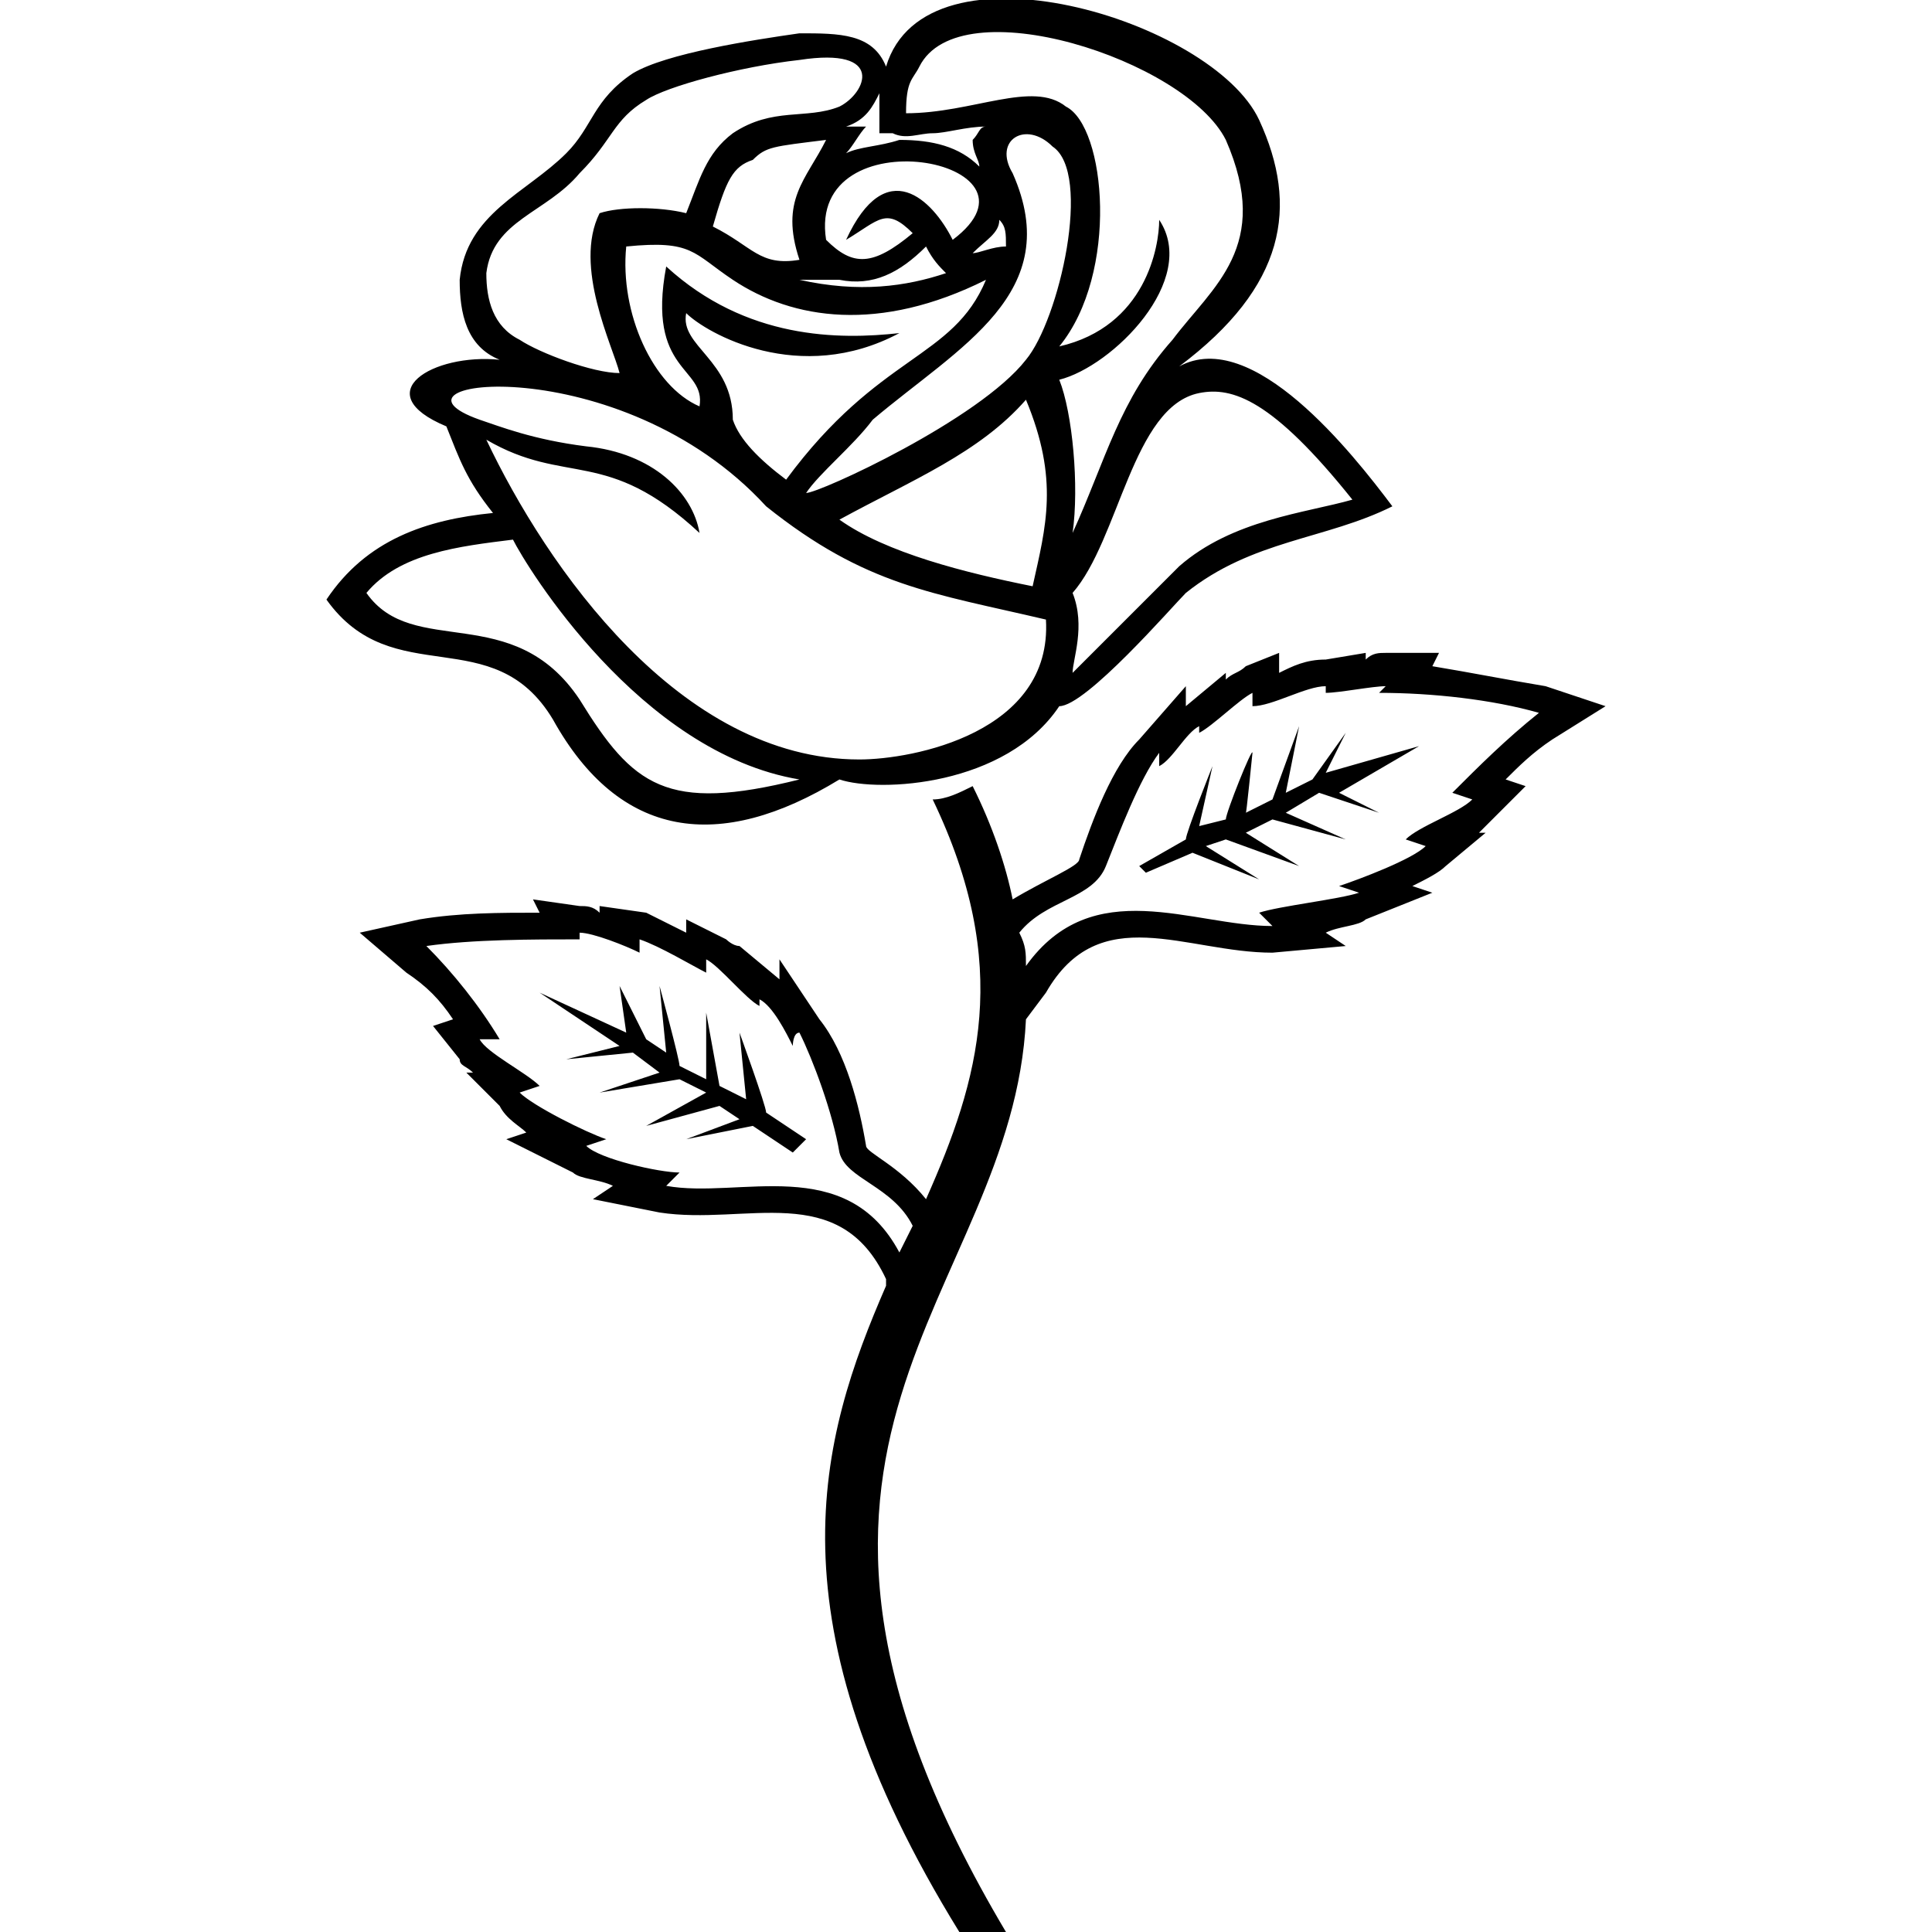
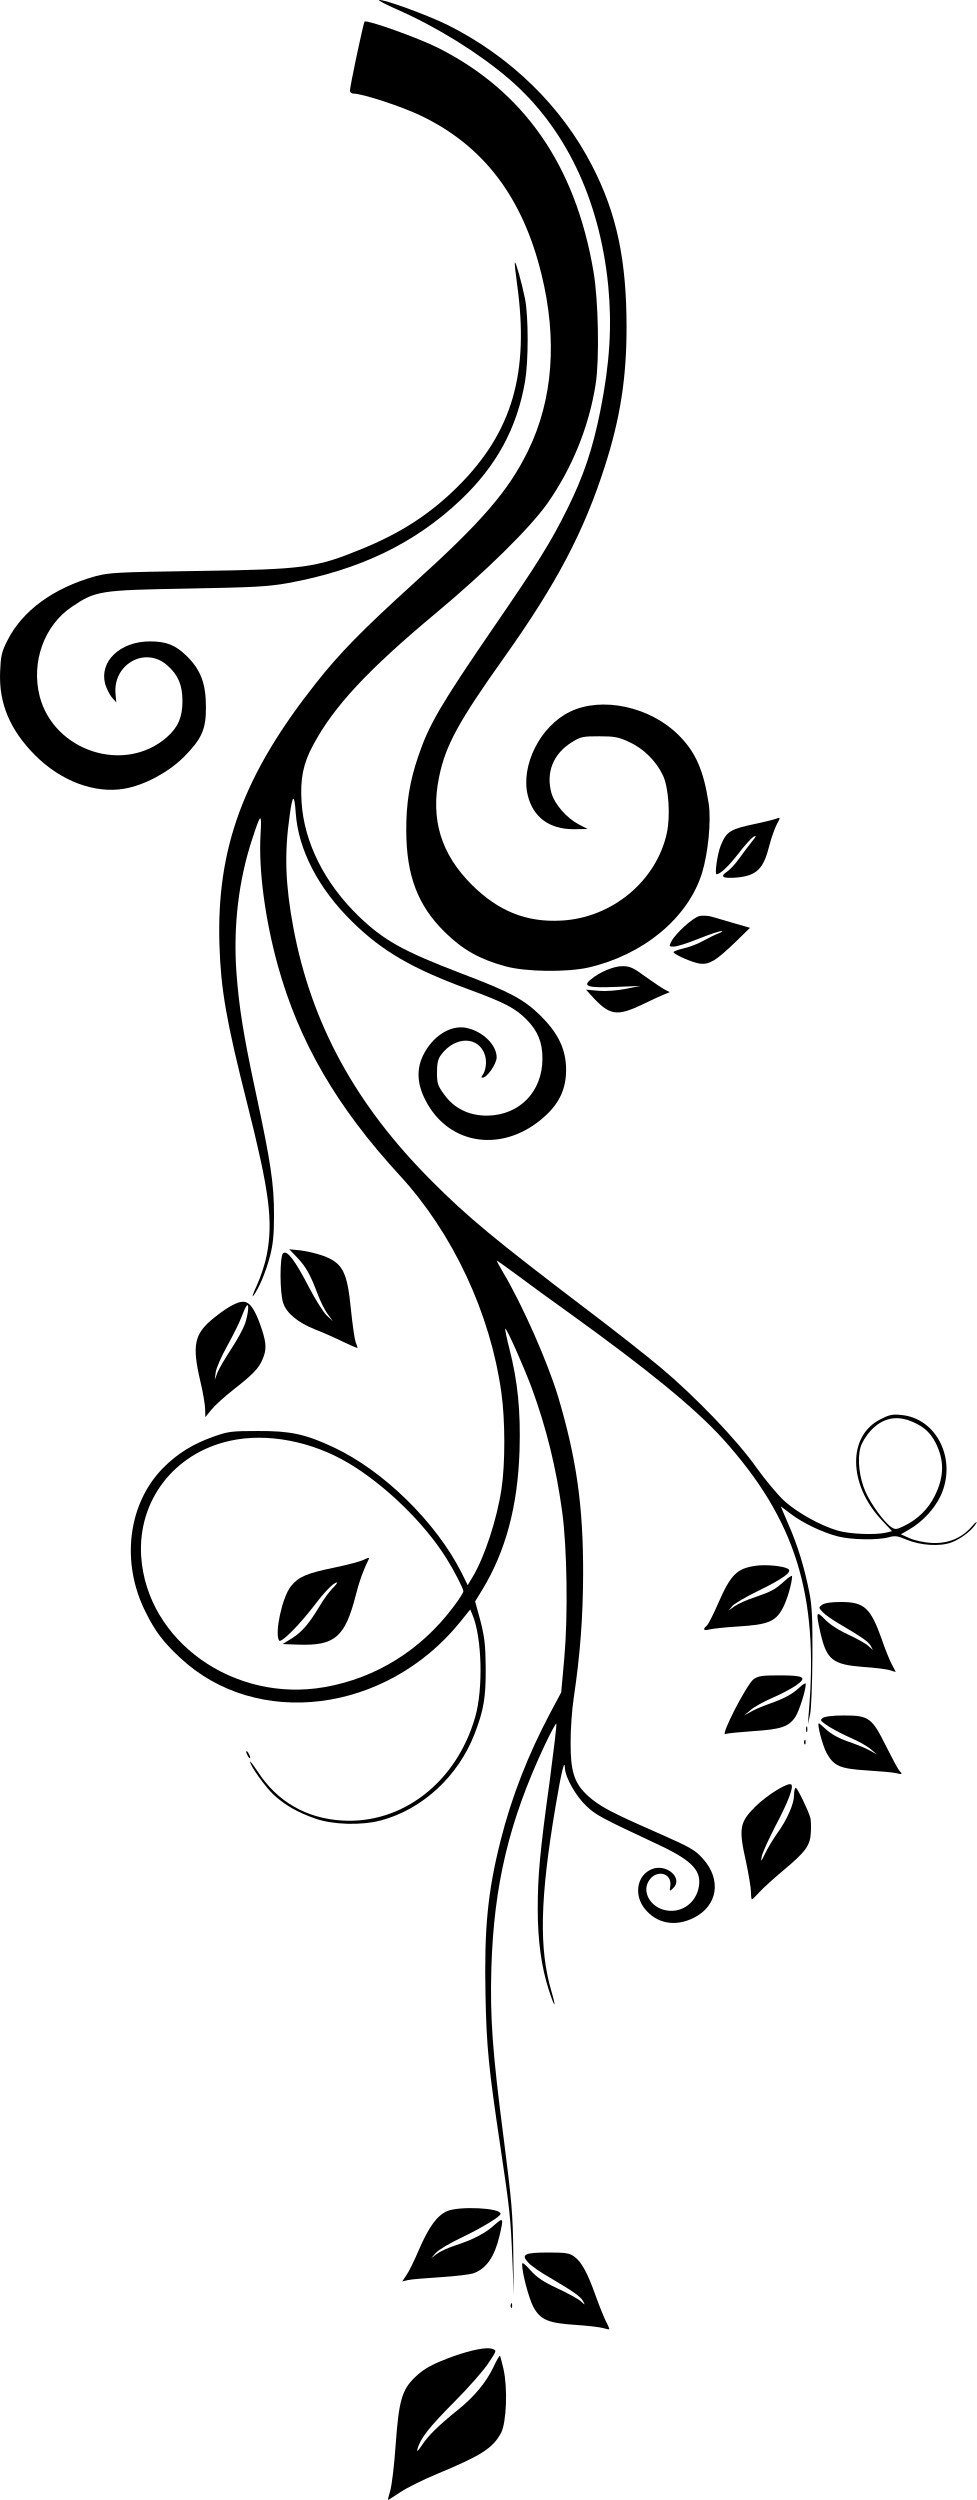
- <svg xmlns="http://www.w3.org/2000/svg" height="300px" width="300px" fill="#000000" xml:space="preserve" version="1.1" viewBox="0 0 192 290" x="0px" y="0px" fill-rule="evenodd" clip-rule="evenodd">
-   <path fill="currentColor" d="M77 117c-18,11 -33,9 -43,-9 -9,-15 -24,-4 -34,-18 6,-9 15,-12 25,-13 -4,-5 -5,-8 -7,-13 -12,-5 -2,-11 8,-10 -5,-2 -6,-7 -6,-12 1,-10 10,-13 16,-19 4,-4 4,-8 10,-12 5,-3 18,-5 25,-6 6,0 11,0 13,5 6,-20 49,-7 56,8 6,13 4,25 -12,37 11,-6 26,13 32,21 -10,5 -21,5 -31,13 -2,2 -15,17 -19,17 -8,12 -27,13 -33,11zm-38 -50c10,1 16,7 17,13 -14,-13 -20,-7 -32,-14 9,19 29,48 56,48 8,0 29,-4 28,-21 -17,-4 -27,-5 -42,-17 -22,-24 -60,-19 -43,-13 3,1 8,3 16,4zm48 -50c10,0 19,-5 24,-1 6,3 8,25 -1,36 13,-3 15,-15 15,-19 6,9 -7,22 -15,24 2,5 3,16 2,23 5,-11 7,-20 15,-29 6,-8 15,-14 8,-30 -6,-12 -40,-23 -46,-11 -1,2 -2,2 -2,7zm-10 61c7,5 19,8 29,10 2,-9 4,-16 -1,-28 -7,8 -17,12 -28,18zm26 -52c8,18 -8,26 -21,37 -3,4 -8,8 -10,11 2,0 26,-11 33,-20 5,-6 10,-28 4,-32 -4,-4 -9,-1 -6,4zm-59 30c-1,-4 -7,-16 -3,-24 3,-1 9,-1 13,0 2,-5 3,-9 7,-12 6,-4 11,-2 16,-4 4,-2 7,-9 -6,-7 -9,1 -20,4 -23,6 -5,3 -5,6 -10,11 -5,6 -13,7 -14,15 0,4 1,8 5,10 3,2 11,5 15,5zm68 33c2,5 0,10 0,12 0,0 5,-5 16,-16 8,-7 19,-8 26,-10 -12,-15 -18,-17 -23,-16 -10,2 -12,22 -19,30zm-106 0c7,10 22,1 32,16 8,13 13,17 33,12 -24,-4 -41,-32 -43,-36 -8,1 -17,2 -22,8zm50 -28c1,-6 -8,-5 -5,-21 12,11 26,11 35,10 -15,8 -29,0 -32,-3 -1,5 7,7 7,16 1,3 4,6 8,9 14,-19 25,-18 30,-30 -16,8 -29,6 -38,0 -6,-4 -6,-6 -16,-5 -1,10 4,21 11,24zm19 -25c4,4 7,4 13,-1 -4,-4 -5,-2 -10,1 6,-13 13,-6 16,0 16,-12 -22,-19 -19,0zm-17 -2c6,3 7,6 13,5 -3,-9 1,-12 4,-18 -8,1 -9,1 -11,3 -3,1 -4,3 -6,10zm20 -11c2,-1 5,-1 8,-2 5,0 9,1 12,4 0,-1 -1,-2 -1,-4 1,-1 1,-2 2,-2 -3,0 -6,1 -8,1 -2,0 -4,1 -6,0l-2 0c0,-2 0,-4 0,-6 -1,2 -2,4 -5,5l3 0c-1,1 -2,3 -3,4zm-1 19c-2,0 -4,0 -6,0 9,2 16,1 22,-1 -1,-1 -2,-2 -3,-4 -4,4 -8,6 -13,5zm20 -4c1,0 3,-1 5,-1 0,-2 0,-3 -1,-4 0,2 -2,3 -4,5z M122 130c0,0 7,-4 7,-4 0,-1 4,-11 4,-11l-2 9c0,0 4,-1 4,-1 0,-1 4,-11 4,-10 0,0 -1,10 -1,9 0,0 4,-2 4,-2 0,0 4,-11 4,-11l-2 10 4 -2 5 -7 -3 6 14 -4 -12 7 6 3 -9 -3 -5 3 9 4 -11 -3 -4 2 8 5 -11 -4 -3 1 8 5 -10 -4 -7 3 -1 -1z M95 290c2,0 4,0 7,0 -44,-74 1,-95 3,-137l3 -4c8,-14 21,-6 34,-6l11 -1 -3 -2c2,-1 5,-1 6,-2l10 -4 -3 -1c2,-1 4,-2 5,-3l6 -5 -1 0c1,-1 1,-1 2,-2l5 -5 -3 -1c2,-2 4,-4 7,-6l8 -5 -9 -3c-6,-1 -11,-2 -17,-3l1 -2 -8 0c-1,0 -2,0 -3,1l0 -1 -6 1c-3,0 -5,1 -7,2l0 -3 -5 2c-1,1 -2,1 -3,2l0 -1 -6 5c0,0 0,0 0,0l0 -3 -7 8c-4,4 -7,12 -9,18 0,1 -5,3 -10,6 -1,-5 -3,-11 -6,-17 -2,1 -4,2 -6,2 12,25 7,42 -1,60 -4,-5 -9,-7 -9,-8 -1,-6 -3,-14 -7,-19l-6 -9 0 3c0,0 0,0 0,0l-6 -5 0 0c-1,0 -2,-1 -2,-1l-6 -3 0 2c-2,-1 -4,-2 -6,-3l-7 -1 0 1c-1,-1 -2,-1 -3,-1l-7 -1 1 2c-6,0 -12,0 -18,1l-9 2 7 6c3,2 5,4 7,7l-3 1 4 5c0,1 1,1 2,2l-1 0 5 5c1,2 3,3 4,4l-3 1 10 5c1,1 4,1 6,2l-3 2 10 2c13,2 27,-5 34,10l0 1c-10,23 -18,50 11,97zm10 -145c0,-2 0,-3 -1,-5 4,-5 11,-5 13,-10 2,-5 5,-13 8,-17 0,1 0,2 0,2 2,-1 4,-5 6,-6l0 1c2,-1 6,-5 8,-6l0 2c3,0 8,-3 11,-3l0 1c2,0 7,-1 9,-1l-1 1c8,0 17,1 24,3 -5,4 -9,8 -13,12l3 1c-2,2 -8,4 -10,6l3 1c-2,2 -10,5 -13,6l3 1c-3,1 -12,2 -15,3l2 2c-12,0 -27,-8 -37,6zm-17 39l-2 4c-8,-15 -24,-8 -35,-10l2 -2c-3,0 -12,-2 -14,-4l3 -1c-3,-1 -11,-5 -13,-7l3 -1c-2,-2 -8,-5 -9,-7l3 0c-3,-5 -7,-10 -11,-14 7,-1 16,-1 23,-1l0 -1c2,0 7,2 9,3l0 -2c3,1 8,4 10,5l0 -2c2,1 6,6 8,7l0 -1c2,1 4,5 5,7 0,0 0,-2 1,-2 2,4 5,12 6,18 1,4 8,5 11,11z M72 171c0,0 -6,-4 -6,-4 0,-1 -4,-12 -4,-12l1 10c0,0 -4,-2 -4,-2 0,0 -2,-11 -2,-11 0,1 0,10 0,10 0,0 -4,-2 -4,-2 0,-1 -3,-12 -3,-12l1 10 -3 -2 -4 -8 1 7 -13 -6 12 8 -8 2 10 -1 4 3 -9 3 12 -2 4 2 -9 5 11 -3 3 2 -8 3 10 -2 6 4 2 -2z" />
+ <svg xmlns="http://www.w3.org/2000/svg" viewBox="144 -58.586 196.88 503.955">
+   <g transform="matrix(0, 0.039438, 0.039438, 0, 116.7317, -59.04288)" fill="#000000" stroke="none" style="">
+     <path d="M7816 5657 c59 -52 87 -122 82 -206 -2 -36 -13 -86 -24 -110 l-20 -45 -26 45 c-38 65 -101 124 -166 156 -183 89 -401 -14 -418 -199 -5 -45 -1 -62 23 -108 85 -166 330 -163 512 6 l59 55 8 -33 c12 -56 7 -184 -11 -245 -26 -88 -90 -204 -151 -272 -31 -34 -108 -98 -172 -144 -141 -99 -363 -313 -509 -487 -58 -69 -189 -235 -291 -370 -366 -481 -477 -616 -667 -805 -387 -386 -801 -612 -1291 -704 -220 -41 -378 -47 -574 -19 -110 15 -114 24 -13 31 187 13 385 115 554 287 153 155 242 309 348 598 67 182 95 236 153 294 58 58 118 83 203 82 167 -1 286 -117 289 -280 1 -94 -36 -171 -109 -223 -44 -32 -56 -36 -111 -36 -48 0 -69 5 -91 21 -97 72 -96 192 1 224 34 11 81 5 104 -13 8 -6 12 -6 12 1 0 23 -71 72 -104 72 -64 0 -135 -73 -151 -157 -15 -80 43 -171 141 -219 70 -34 145 -31 227 11 239 120 275 408 79 617 -66 71 -139 103 -232 103 -104 0 -188 -40 -279 -133 -82 -84 -119 -153 -214 -403 -114 -298 -168 -395 -293 -525 -169 -174 -377 -278 -581 -291 -120 -8 -199 8 -293 59 -197 105 -383 278 -675 628 -211 253 -434 480 -560 569 -180 127 -396 214 -610 247 -124 20 -432 14 -575 -11 -545 -92 -924 -356 -1145 -797 -50 -100 -144 -362 -133 -373 5 -6 332 -75 353 -75 8 0 15 8 15 18 0 46 66 248 114 347 153 318 416 518 809 614 333 82 641 59 902 -68 205 -100 363 -236 679 -586 239 -263 354 -376 511 -500 469 -370 842 -507 1335 -492 229 7 389 35 813 142 451 114 601 133 773 100 43 -8 112 -31 154 -50 41 -19 66 -28 55 -19 -34 27 -118 63 -201 85 -61 16 -109 21 -214 21 -154 0 -266 -16 -623 -93 -293 -63 -437 -86 -614 -99 -236 -17 -473 11 -684 81 -135 44 -137 49 -19 42 179 -10 429 23 665 88 391 108 725 302 1075 624 293 270 704 463 1109 519 140 20 366 20 491 1 157 -23 354 -88 454 -149 l40 -24 -65 -32 c-258 -131 -520 -398 -640 -654 -67 -143 -84 -221 -83 -386 0 -133 2 -152 28 -225 37 -106 87 -187 162 -261 183 -179 483 -216 736 -88 97 48 152 89 231 174 369 391 286 1054 -179 1432 l-66 53 29 12 c115 48 378 55 522 13 332 -95 547 -372 528 -680 -11 -184 -98 -333 -250 -431 -33 -22 -56 -39 -50 -39 20 0 129 78 169 121 54 59 90 123 121 212 32 91 36 236 9 337 -57 212 -227 395 -444 478 -120 46 -183 57 -337 56 -117 -1 -156 -6 -239 -27 l-99 -27 -57 35 c-200 122 -431 183 -715 192 -202 6 -352 -9 -520 -52 -54 -14 -100 -23 -102 -21 -6 6 190 93 302 135 204 75 411 126 635 156 181 25 532 30 743 11 l179 -16 101 -54 c214 -114 434 -200 657 -256 262 -66 450 -84 789 -77 264 5 373 16 781 77 313 47 365 52 565 60 l190 8 -220 -3 c-193 -2 -263 -8 -575 -48 -454 -59 -622 -71 -880 -64 -426 13 -751 91 -1139 273 -63 30 -112 56 -109 59 2 3 135 -13 294 -34 361 -50 483 -61 654 -61 157 0 292 18 408 55 98 31 107 43 12 15 -218 -64 -472 -59 -945 21 -179 30 -248 47 -195 48 47 2 143 56 193 110 47 50 58 70 199 371 84 178 137 224 229 200 76 -21 121 -93 104 -169 -15 -72 -88 -116 -143 -87 -70 36 -50 127 24 113 24 -4 24 -3 8 14 -51 56 -130 -33 -98 -109 31 -75 131 -92 202 -35 76 61 94 156 46 251 -61 122 -195 143 -302 46 -44 -39 -58 -63 -132 -231 -105 -239 -134 -294 -187 -354 -65 -72 -125 -92 -278 -91 -66 0 -167 7 -225 16 -222 33 -409 47 -630 48 -350 1 -594 -34 -910 -128 -178 -54 -471 -183 -638 -283 -29 -17 -55 -31 -57 -31 -2 0 29 44 69 98 40 53 126 171 191 262 296 412 496 656 652 797 412 371 797 491 1403 438 l55 -4 -50 11 c-28 6 -157 11 -295 12 -199 1 -262 -2 -335 -17 -122 -24 -239 -60 -345 -107 l-89 -38 39 52 c47 62 94 160 115 241 17 68 20 202 4 259 -9 32 -7 46 12 90 30 71 37 173 14 232 -19 50 -65 108 -99 126 -11 6 -3 -6 20 -25z m-160 -187 c68 -33 121 -87 155 -157 19 -39 20 -46 6 -66 -23 -35 -117 -104 -181 -132 -70 -31 -164 -42 -224 -26 -26 7 -62 29 -88 53 -66 61 -81 135 -43 218 25 56 53 86 104 113 90 46 174 45 271 -3z m570 -2462 c220 -165 363 -395 409 -657 82 -464 -235 -909 -668 -938 -285 -18 -528 168 -591 454 -42 189 2 419 116 609 111 185 304 384 483 496 63 40 157 88 170 88 7 0 43 -23 81 -52z" />
+     <path d="M7983 2553 c9 -16 27 -85 41 -152 29 -142 47 -184 96 -223 55 -44 240 -84 277 -60 15 10 -79 103 -182 182 -69 52 -114 97 -115 113 0 5 14 -5 30 -22 17 -16 58 -47 93 -67 91 -55 130 -89 163 -141 l29 -47 3 82 c6 185 -38 237 -253 292 -75 19 -124 37 -188 68 -5 2 -2 -9 6 -25z" />
+     <path d="M9063 5289 c-7 -7 -63 -37 -125 -68 -147 -73 -158 -88 -158 -216 0 -57 5 -98 13 -108 11 -16 15 -12 43 30 17 27 44 79 60 116 16 37 41 82 57 100 l27 32 -20 -36 c-11 -19 -28 -60 -39 -91 -24 -71 -44 -107 -75 -140 -14 -15 -26 -29 -26 -31 0 -11 111 18 151 39 68 38 81 67 90 208 4 67 10 133 14 149 8 30 5 33 -12 16z" />
+     <path d="M8517 5249 c-21 -11 -77 -34 -125 -50 -163 -58 -192 -89 -192 -210 0 -49 5 -82 14 -95 14 -19 15 -19 38 3 13 12 38 48 57 80 72 122 94 154 115 165 l21 11 -21 -24 c-12 -13 -38 -60 -58 -103 -22 -49 -52 -94 -77 -118 -47 -45 -39 -47 69 -23 138 32 162 62 174 220 4 62 12 125 18 139 5 14 8 26 7 26 -1 -1 -19 -10 -40 -21z" />
+     <path d="M9305 4834 c-38 -10 -155 -67 -155 -75 0 -5 17 -9 38 -9 44 0 126 -36 196 -87 27 -19 73 -47 100 -60 46 -22 47 -24 16 -18 -19 4 -89 36 -155 70 -123 65 -199 94 -212 81 -14 -14 52 -122 112 -183 81 -81 111 -87 280 -49 66 14 137 26 158 26 20 0 37 2 37 5 0 3 -17 20 -37 38 -20 18 -70 73 -111 122 -95 114 -127 138 -195 141 -28 2 -61 0 -72 -2z" />
+     <path d="M8838 4813 c6 -2 18 -2 25 0 6 3 1 5 -13 5 -14 0 -19 -2 -12 -5z" />
+     <path d="M8637 4778 c35 -38 57 -79 84 -156 11 -31 28 -72 39 -91 l20 -36 -27 32 c-16 17 -43 67 -62 110 -18 43 -47 97 -63 121 -43 62 -53 45 -53 -83 0 -88 3 -108 20 -132 25 -34 290 -171 280 -144 -4 9 -10 73 -15 142 -9 142 -22 182 -73 216 -29 19 -135 53 -168 53 -7 0 1 -15 18 -32z" />
+     <path d="M8908 4803 c7 -3 16 -2 19 1 4 3 -2 6 -13 5 -11 0 -14 -3 -6 -6z" />
+     <path d="M8093 4701 c44 -48 53 -66 83 -152 12 -38 33 -84 45 -102 l23 -32 -24 20 c-12 11 -47 70 -76 130 -63 129 -98 178 -113 155 -15 -23 -24 -114 -16 -167 14 -96 45 -127 197 -193 53 -23 102 -48 109 -56 19 -23 28 -16 19 15 -4 16 -11 82 -15 147 -9 150 -25 190 -93 226 -40 22 -129 48 -164 48 -6 0 6 -18 25 -39z" />
+     <path d="M4195 4663 c4 -10 16 -56 26 -103 28 -136 40 -155 111 -184 40 -17 148 -33 148 -22 0 19 -40 61 -107 113 -41 31 -79 66 -85 77 -9 16 -3 14 25 -9 20 -16 58 -45 85 -64 27 -19 58 -47 68 -62 27 -41 37 -24 31 49 -10 102 -44 136 -164 166 -36 9 -84 26 -106 37 -37 20 -39 20 -32 2z" />
+     <path d="M4731 4445 c-13 -44 -28 -96 -34 -116 -5 -19 -7 -48 -3 -63 8 -33 88 -121 128 -142 27 -14 28 -14 28 12 0 15 -18 72 -40 126 -22 55 -40 108 -39 117 0 9 5 3 11 -14 6 -16 24 -53 39 -80 16 -28 33 -74 39 -103 7 -29 15 -50 19 -48 15 9 53 99 58 134 6 49 -14 82 -107 179 l-76 78 -23 -80z" />
+     <path d="M4120 4314 c-171 -26 -264 -67 -350 -153 -147 -146 -200 -395 -120 -557 74 -152 275 -252 427 -215 113 28 173 111 173 235 l-1 71 -24 -46 c-32 -61 -103 -123 -160 -139 -105 -29 -201 9 -260 105 -28 45 -30 56 -30 139 0 79 4 99 29 153 33 73 97 138 171 173 61 29 206 39 294 20 246 -53 435 -281 448 -540 10 -177 -48 -321 -182 -456 -158 -159 -336 -213 -553 -168 -161 33 -282 99 -615 336 -375 266 -638 404 -972 511 -246 79 -452 111 -710 111 -344 0 -582 -50 -826 -176 -304 -156 -558 -416 -719 -737 -50 -101 -135 -332 -128 -352 2 -5 23 36 48 92 88 201 222 417 354 571 245 286 611 463 1055 508 206 20 397 9 642 -40 195 -39 336 -86 504 -170 166 -82 272 -148 601 -374 397 -272 499 -332 662 -387 130 -44 241 -62 382 -61 227 1 380 59 515 196 91 92 140 179 176 312 28 102 31 311 6 423 -65 282 -254 510 -484 581 -102 31 -264 47 -353 34z" />
+     <path d="M5070 4090 c-7 -14 -37 -58 -66 -99 -46 -62 -54 -80 -54 -118 0 -45 30 -117 69 -163 34 -42 43 -13 37 130 l-5 125 15 -75 c9 -45 13 -101 10 -139 l-6 -64 27 24 c107 96 113 131 45 272 -22 45 -44 93 -49 107 l-10 25 -13 -25z" />
+     <path d="M11878 3789 c-20 -10 -79 -34 -132 -53 -116 -41 -173 -72 -200 -109 -18 -25 -21 -43 -21 -132 0 -124 10 -143 53 -102 16 15 50 64 76 110 70 119 97 157 120 169 21 11 21 10 -1 -13 -11 -13 -41 -67 -65 -119 -34 -73 -56 -105 -93 -138 -31 -27 -42 -42 -31 -42 46 0 177 35 220 58 65 36 82 75 91 216 4 59 11 122 16 139 5 17 8 32 6 33 -1 1 -19 -6 -39 -17z" />
+     <path d="M1539 3375 c-83 -17 -191 -47 -186 -52 2 -2 51 3 108 11 456 64 757 -23 1034 -299 143 -143 241 -294 324 -498 95 -233 103 -290 111 -832 6 -413 8 -456 27 -526 60 -215 177 -375 331 -451 55 -28 78 -33 157 -36 161 -7 297 50 426 178 133 132 198 305 172 457 -18 103 -83 224 -162 304 -93 92 -142 114 -256 113 -120 0 -190 -27 -260 -98 -56 -57 -75 -104 -75 -188 0 -152 102 -260 218 -229 23 7 53 22 68 34 l26 23 -42 -4 c-153 -15 -247 151 -148 264 49 56 101 78 183 78 82 0 134 -22 185 -80 189 -216 72 -577 -210 -650 -174 -44 -362 23 -457 165 -82 121 -85 142 -93 591 -6 339 -10 412 -28 513 -67 367 -203 649 -426 884 -173 182 -366 287 -604 328 -104 18 -332 18 -423 0z" />
+     <path d="M11788 3303 c7 -3 16 -2 19 1 4 3 -2 6 -13 5 -11 0 -14 -3 -6 -6z" />
+     <path d="M12121 3265 c-35 -8 -65 -16 -68 -18 -2 -3 24 -18 59 -34 77 -37 150 -97 219 -183 80 -99 130 -150 179 -182 30 -20 37 -28 20 -23 -55 15 -111 59 -240 187 -74 74 -164 153 -200 176 -63 42 -64 43 -72 21 -11 -28 4 -105 37 -199 40 -109 62 -150 108 -198 64 -66 119 -82 342 -98 105 -7 211 -20 238 -28 26 -8 47 -13 47 -11 0 1 -18 30 -41 64 -22 33 -64 118 -93 188 -94 226 -131 284 -210 326 -53 27 -228 34 -325 12z" />
+     <path d="M11383 3220 c43 -46 76 -110 106 -202 12 -37 32 -80 44 -95 l21 -28 -28 25 c-15 14 -50 72 -77 130 -51 106 -108 200 -122 200 -30 0 -40 -208 -14 -272 22 -52 80 -94 195 -144 57 -24 118 -54 134 -66 l31 -21 -7 29 c-4 16 -10 92 -15 169 -5 77 -14 154 -21 170 -25 64 -85 105 -192 130 -91 21 -94 20 -55 -25z" />
+     <path d="M6871 2509 c-13 -5 -89 -16 -168 -24 -192 -19 -236 -42 -273 -143 -11 -30 -23 -81 -27 -113 l-6 -59 42 40 c47 45 88 68 187 105 37 14 84 37 103 52 l36 26 -29 -31 c-16 -17 -82 -59 -146 -92 -139 -72 -191 -112 -172 -132 17 -17 202 -17 254 1 52 17 100 76 134 161 16 41 45 107 65 147 19 40 33 73 30 72 -3 0 -17 -5 -30 -10z" />
+     <path d="M6810 2031 c-82 -27 -127 -51 -140 -77 -16 -29 9 -83 76 -167 82 -103 139 -115 324 -72 58 14 123 25 145 25 l40 1 -38 31 c-21 17 -67 67 -102 112 -79 101 -110 131 -157 150 -47 20 -79 19 -148 -3z m-33 -87 c26 -9 85 -41 130 -71 46 -30 100 -62 120 -70 l38 -14 -39 5 c-22 3 -82 29 -135 59 -53 29 -118 62 -146 72 -27 10 -54 22 -59 27 -17 14 40 9 91 -8z" />
+     <path d="M8970 1960 c-8 -5 -10 -10 -5 -10 6 0 17 5 25 10 8 5 11 10 5 10 -5 0 -17 -5 -25 -10z" />
+   </g>
</svg>
